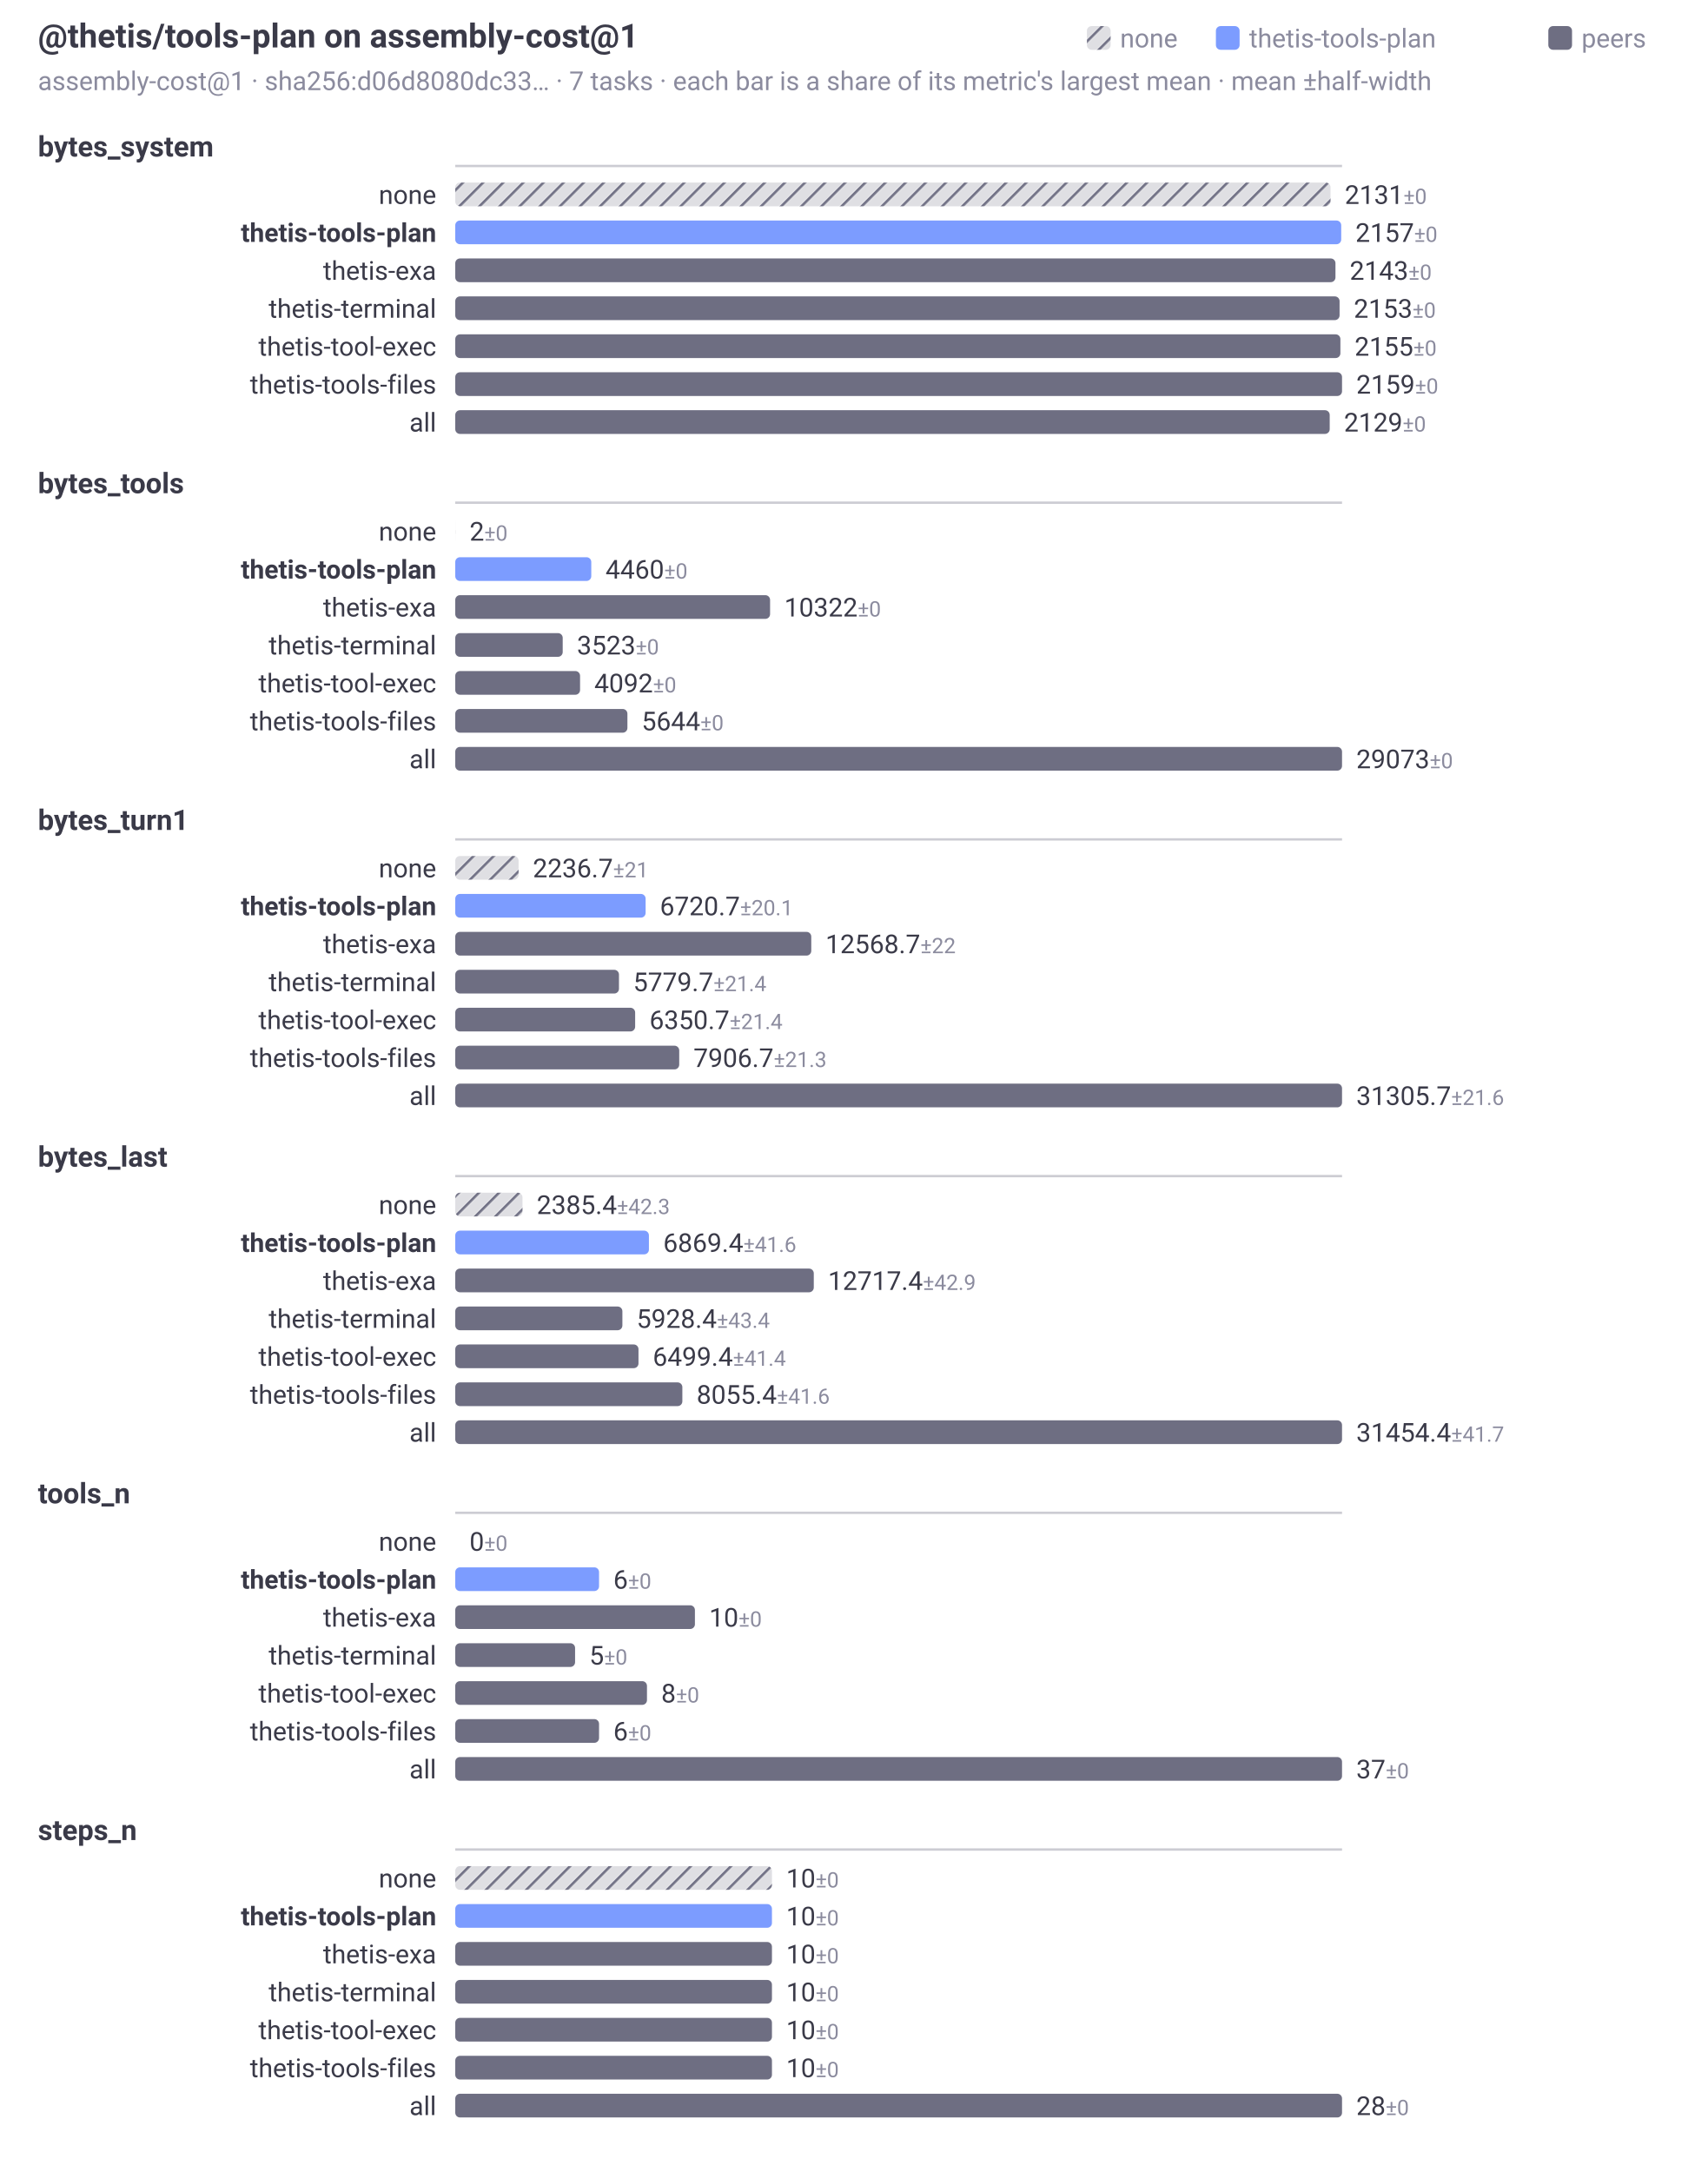
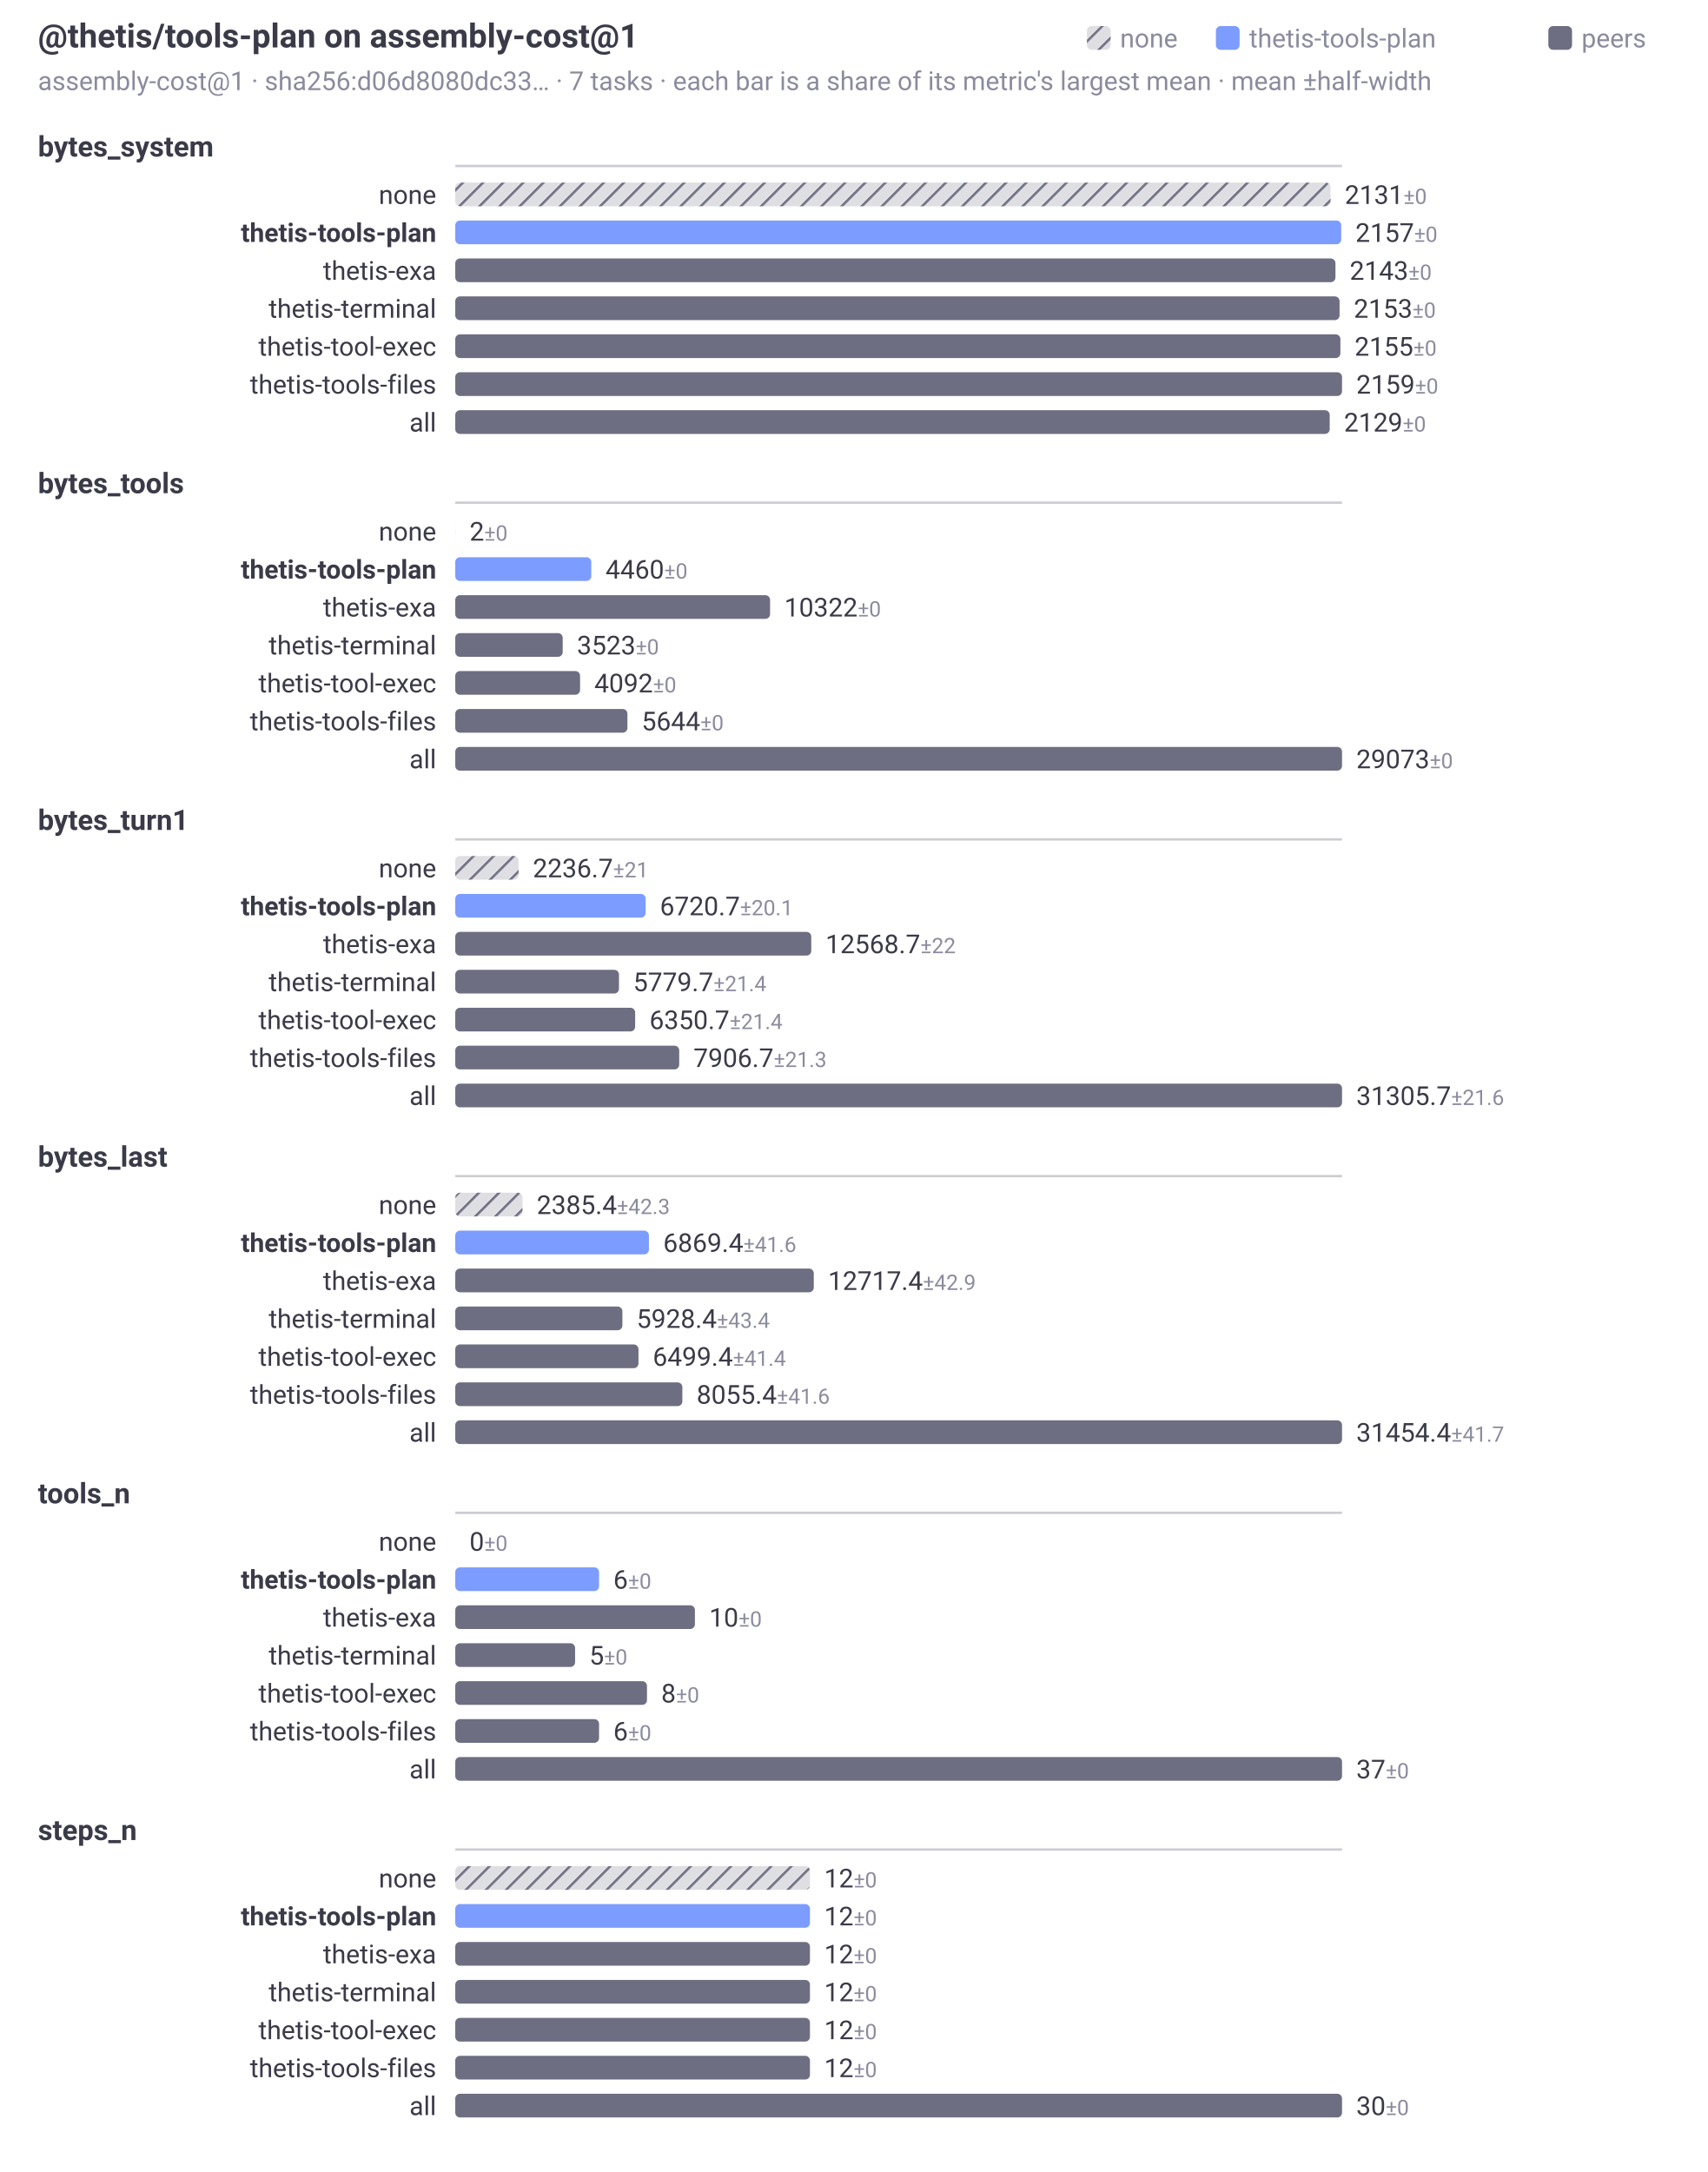
<svg xmlns="http://www.w3.org/2000/svg" width="720" height="916" viewBox="0 0 720 916" role="img" aria-labelledby="t d" font-family="system-ui, -apple-system, Segoe UI, Roboto, sans-serif">
  <style>.t{fill:#3a3a48}.f{fill:#8b8b9e}@media (prefers-color-scheme:dark){.t{fill:#d2d2dc}.f{fill:#9a9aae}}</style>
  <defs>
    <pattern id="hatch" width="6" height="6" patternUnits="userSpaceOnUse" patternTransform="rotate(45)">
      <rect width="6" height="6" fill="#6e6e82" fill-opacity="0.22" />
      <line x1="0" y1="0" x2="0" y2="6" stroke="#6e6e82" stroke-width="2" />
    </pattern>
  </defs>
  <text class="t" x="16" y="20" font-size="14" font-weight="600">@thetis/tools-plan on assembly-cost@1</text>
  <text class="f" x="16" y="38" font-size="11">assembly-cost@1 · sha256:d06d8080dc33… · 7 tasks · each bar is a share of its metric's largest mean · mean ±half-width</text>
  <rect x="653" y="11" width="10" height="10" rx="2" fill="#6e6e82" />
  <text class="f" x="667" y="20" font-size="11">peers</text>
  <rect x="512.8" y="11" width="10" height="10" rx="2" fill="#7c9cff" />
  <text class="f" x="526.8" y="20" font-size="11">thetis-tools-plan</text>
  <rect x="458.4" y="11" width="10" height="10" rx="2" fill="url(#hatch)" />
  <text class="f" x="472.4" y="20" font-size="11">none</text>
  <text class="t" x="16" y="66" font-size="12" font-weight="600">bytes_system</text>
  <line x1="192" y1="70" x2="566" y2="70" stroke="#6e6e82" stroke-opacity="0.35" stroke-width="1" />
  <text class="t" x="184" y="86" font-size="11" text-anchor="end">none</text>
  <rect x="192" y="77" width="369.15" height="10" rx="2" fill="url(#hatch)" />
  <text class="t" x="567.15" y="86" font-size="11">2131<tspan class="f" font-size="9"> ±0</tspan>
  </text>
  <text class="t" x="184" y="102" font-size="11" text-anchor="end" font-weight="600">thetis-tools-plan</text>
  <rect x="192" y="93" width="373.65" height="10" rx="2" fill="#7c9cff" />
  <text class="t" x="571.65" y="102" font-size="11">2157<tspan class="f" font-size="9"> ±0</tspan>
  </text>
  <text class="t" x="184" y="118" font-size="11" text-anchor="end">thetis-exa</text>
  <rect x="192" y="109" width="371.23" height="10" rx="2" fill="#6e6e82" />
  <text class="t" x="569.23" y="118" font-size="11">2143<tspan class="f" font-size="9"> ±0</tspan>
  </text>
  <text class="t" x="184" y="134" font-size="11" text-anchor="end">thetis-terminal</text>
  <rect x="192" y="125" width="372.96" height="10" rx="2" fill="#6e6e82" />
  <text class="t" x="570.96" y="134" font-size="11">2153<tspan class="f" font-size="9"> ±0</tspan>
  </text>
  <text class="t" x="184" y="150" font-size="11" text-anchor="end">thetis-tool-exec</text>
  <rect x="192" y="141" width="373.31" height="10" rx="2" fill="#6e6e82" />
  <text class="t" x="571.31" y="150" font-size="11">2155<tspan class="f" font-size="9"> ±0</tspan>
  </text>
  <text class="t" x="184" y="166" font-size="11" text-anchor="end">thetis-tools-files</text>
  <rect x="192" y="157" width="374" height="10" rx="2" fill="#6e6e82" />
  <text class="t" x="572" y="166" font-size="11">2159<tspan class="f" font-size="9"> ±0</tspan>
  </text>
  <text class="t" x="184" y="182" font-size="11" text-anchor="end">all</text>
  <rect x="192" y="173" width="368.8" height="10" rx="2" fill="#6e6e82" />
  <text class="t" x="566.8" y="182" font-size="11">2129<tspan class="f" font-size="9"> ±0</tspan>
  </text>
  <text class="t" x="16" y="208" font-size="12" font-weight="600">bytes_tools</text>
  <line x1="192" y1="212" x2="566" y2="212" stroke="#6e6e82" stroke-opacity="0.35" stroke-width="1" />
  <text class="t" x="184" y="228" font-size="11" text-anchor="end">none</text>
  <rect x="192" y="219" width="0.03" height="10" rx="2" fill="url(#hatch)" />
  <text class="t" x="198.03" y="228" font-size="11">2<tspan class="f" font-size="9"> ±0</tspan>
  </text>
  <text class="t" x="184" y="244" font-size="11" text-anchor="end" font-weight="600">thetis-tools-plan</text>
  <rect x="192" y="235" width="57.37" height="10" rx="2" fill="#7c9cff" />
  <text class="t" x="255.37" y="244" font-size="11">4460<tspan class="f" font-size="9"> ±0</tspan>
  </text>
  <text class="t" x="184" y="260" font-size="11" text-anchor="end">thetis-exa</text>
  <rect x="192" y="251" width="132.78" height="10" rx="2" fill="#6e6e82" />
  <text class="t" x="330.78" y="260" font-size="11">10322<tspan class="f" font-size="9"> ±0</tspan>
  </text>
  <text class="t" x="184" y="276" font-size="11" text-anchor="end">thetis-terminal</text>
  <rect x="192" y="267" width="45.32" height="10" rx="2" fill="#6e6e82" />
  <text class="t" x="243.32" y="276" font-size="11">3523<tspan class="f" font-size="9"> ±0</tspan>
  </text>
  <text class="t" x="184" y="292" font-size="11" text-anchor="end">thetis-tool-exec</text>
  <rect x="192" y="283" width="52.64" height="10" rx="2" fill="#6e6e82" />
  <text class="t" x="250.64" y="292" font-size="11">4092<tspan class="f" font-size="9"> ±0</tspan>
  </text>
  <text class="t" x="184" y="308" font-size="11" text-anchor="end">thetis-tools-files</text>
  <rect x="192" y="299" width="72.61" height="10" rx="2" fill="#6e6e82" />
  <text class="t" x="270.61" y="308" font-size="11">5644<tspan class="f" font-size="9"> ±0</tspan>
  </text>
  <text class="t" x="184" y="324" font-size="11" text-anchor="end">all</text>
  <rect x="192" y="315" width="374" height="10" rx="2" fill="#6e6e82" />
  <text class="t" x="572" y="324" font-size="11">29073<tspan class="f" font-size="9"> ±0</tspan>
  </text>
  <text class="t" x="16" y="350" font-size="12" font-weight="600">bytes_turn1</text>
  <line x1="192" y1="354" x2="566" y2="354" stroke="#6e6e82" stroke-opacity="0.35" stroke-width="1" />
  <text class="t" x="184" y="370" font-size="11" text-anchor="end">none</text>
  <rect x="192" y="361" width="26.72" height="10" rx="2" fill="url(#hatch)" />
  <text class="t" x="224.72" y="370" font-size="11">2236.7<tspan class="f" font-size="9"> ±21</tspan>
  </text>
  <text class="t" x="184" y="386" font-size="11" text-anchor="end" font-weight="600">thetis-tools-plan</text>
  <rect x="192" y="377" width="80.29" height="10" rx="2" fill="#7c9cff" />
  <text class="t" x="278.29" y="386" font-size="11">6720.7<tspan class="f" font-size="9"> ±20.1</tspan>
  </text>
  <text class="t" x="184" y="402" font-size="11" text-anchor="end">thetis-exa</text>
  <rect x="192" y="393" width="150.15" height="10" rx="2" fill="#6e6e82" />
  <text class="t" x="348.15" y="402" font-size="11">12568.7<tspan class="f" font-size="9"> ±22</tspan>
  </text>
  <text class="t" x="184" y="418" font-size="11" text-anchor="end">thetis-terminal</text>
  <rect x="192" y="409" width="69.05" height="10" rx="2" fill="#6e6e82" />
  <text class="t" x="267.05" y="418" font-size="11">5779.7<tspan class="f" font-size="9"> ±21.4</tspan>
  </text>
  <text class="t" x="184" y="434" font-size="11" text-anchor="end">thetis-tool-exec</text>
  <rect x="192" y="425" width="75.87" height="10" rx="2" fill="#6e6e82" />
  <text class="t" x="273.87" y="434" font-size="11">6350.7<tspan class="f" font-size="9"> ±21.4</tspan>
  </text>
  <text class="t" x="184" y="450" font-size="11" text-anchor="end">thetis-tools-files</text>
  <rect x="192" y="441" width="94.46" height="10" rx="2" fill="#6e6e82" />
  <text class="t" x="292.46" y="450" font-size="11">7906.7<tspan class="f" font-size="9"> ±21.3</tspan>
  </text>
  <text class="t" x="184" y="466" font-size="11" text-anchor="end">all</text>
  <rect x="192" y="457" width="374" height="10" rx="2" fill="#6e6e82" />
  <text class="t" x="572" y="466" font-size="11">31305.7<tspan class="f" font-size="9"> ±21.6</tspan>
  </text>
  <text class="t" x="16" y="492" font-size="12" font-weight="600">bytes_last</text>
  <line x1="192" y1="496" x2="566" y2="496" stroke="#6e6e82" stroke-opacity="0.35" stroke-width="1" />
  <text class="t" x="184" y="512" font-size="11" text-anchor="end">none</text>
  <rect x="192" y="503" width="28.36" height="10" rx="2" fill="url(#hatch)" />
  <text class="t" x="226.36" y="512" font-size="11">2385.4<tspan class="f" font-size="9"> ±42.3</tspan>
  </text>
  <text class="t" x="184" y="528" font-size="11" text-anchor="end" font-weight="600">thetis-tools-plan</text>
  <rect x="192" y="519" width="81.68" height="10" rx="2" fill="#7c9cff" />
  <text class="t" x="279.68" y="528" font-size="11">6869.4<tspan class="f" font-size="9"> ±41.6</tspan>
  </text>
  <text class="t" x="184" y="544" font-size="11" text-anchor="end">thetis-exa</text>
  <rect x="192" y="535" width="151.21" height="10" rx="2" fill="#6e6e82" />
  <text class="t" x="349.21" y="544" font-size="11">12717.4<tspan class="f" font-size="9"> ±42.9</tspan>
  </text>
  <text class="t" x="184" y="560" font-size="11" text-anchor="end">thetis-terminal</text>
  <rect x="192" y="551" width="70.49" height="10" rx="2" fill="#6e6e82" />
  <text class="t" x="268.49" y="560" font-size="11">5928.4<tspan class="f" font-size="9"> ±43.4</tspan>
  </text>
  <text class="t" x="184" y="576" font-size="11" text-anchor="end">thetis-tool-exec</text>
  <rect x="192" y="567" width="77.28" height="10" rx="2" fill="#6e6e82" />
  <text class="t" x="275.28" y="576" font-size="11">6499.4<tspan class="f" font-size="9"> ±41.4</tspan>
  </text>
  <text class="t" x="184" y="592" font-size="11" text-anchor="end">thetis-tools-files</text>
  <rect x="192" y="583" width="95.78" height="10" rx="2" fill="#6e6e82" />
  <text class="t" x="293.78" y="592" font-size="11">8055.4<tspan class="f" font-size="9"> ±41.6</tspan>
  </text>
  <text class="t" x="184" y="608" font-size="11" text-anchor="end">all</text>
  <rect x="192" y="599" width="374" height="10" rx="2" fill="#6e6e82" />
  <text class="t" x="572" y="608" font-size="11">31454.4<tspan class="f" font-size="9"> ±41.7</tspan>
  </text>
  <text class="t" x="16" y="634" font-size="12" font-weight="600">tools_n</text>
  <line x1="192" y1="638" x2="566" y2="638" stroke="#6e6e82" stroke-opacity="0.35" stroke-width="1" />
  <text class="t" x="184" y="654" font-size="11" text-anchor="end">none</text>
  <rect x="192" y="645" width="0" height="10" rx="2" fill="url(#hatch)" />
  <text class="t" x="198" y="654" font-size="11">0<tspan class="f" font-size="9"> ±0</tspan>
  </text>
  <text class="t" x="184" y="670" font-size="11" text-anchor="end" font-weight="600">thetis-tools-plan</text>
  <rect x="192" y="661" width="60.65" height="10" rx="2" fill="#7c9cff" />
  <text class="t" x="258.65" y="670" font-size="11">6<tspan class="f" font-size="9"> ±0</tspan>
  </text>
  <text class="t" x="184" y="686" font-size="11" text-anchor="end">thetis-exa</text>
  <rect x="192" y="677" width="101.08" height="10" rx="2" fill="#6e6e82" />
  <text class="t" x="299.08" y="686" font-size="11">10<tspan class="f" font-size="9"> ±0</tspan>
  </text>
  <text class="t" x="184" y="702" font-size="11" text-anchor="end">thetis-terminal</text>
  <rect x="192" y="693" width="50.54" height="10" rx="2" fill="#6e6e82" />
  <text class="t" x="248.54" y="702" font-size="11">5<tspan class="f" font-size="9"> ±0</tspan>
  </text>
  <text class="t" x="184" y="718" font-size="11" text-anchor="end">thetis-tool-exec</text>
  <rect x="192" y="709" width="80.86" height="10" rx="2" fill="#6e6e82" />
  <text class="t" x="278.86" y="718" font-size="11">8<tspan class="f" font-size="9"> ±0</tspan>
  </text>
  <text class="t" x="184" y="734" font-size="11" text-anchor="end">thetis-tools-files</text>
  <rect x="192" y="725" width="60.65" height="10" rx="2" fill="#6e6e82" />
  <text class="t" x="258.65" y="734" font-size="11">6<tspan class="f" font-size="9"> ±0</tspan>
  </text>
  <text class="t" x="184" y="750" font-size="11" text-anchor="end">all</text>
  <rect x="192" y="741" width="374" height="10" rx="2" fill="#6e6e82" />
  <text class="t" x="572" y="750" font-size="11">37<tspan class="f" font-size="9"> ±0</tspan>
  </text>
  <text class="t" x="16" y="776" font-size="12" font-weight="600">steps_n</text>
  <line x1="192" y1="780" x2="566" y2="780" stroke="#6e6e82" stroke-opacity="0.35" stroke-width="1" />
  <text class="t" x="184" y="796" font-size="11" text-anchor="end">none</text>
-   <rect x="192" y="787" width="133.57" height="10" rx="2" fill="url(#hatch)" />
-   <text class="t" x="331.57" y="796" font-size="11">10<tspan class="f" font-size="9"> ±0</tspan>
+   <rect x="192" y="787" width="149.6" height="10" rx="2" fill="url(#hatch)" />
+   <text class="t" x="347.6" y="796" font-size="11">12<tspan class="f" font-size="9"> ±0</tspan>
  </text>
  <text class="t" x="184" y="812" font-size="11" text-anchor="end" font-weight="600">thetis-tools-plan</text>
-   <rect x="192" y="803" width="133.57" height="10" rx="2" fill="#7c9cff" />
-   <text class="t" x="331.57" y="812" font-size="11">10<tspan class="f" font-size="9"> ±0</tspan>
+   <rect x="192" y="803" width="149.6" height="10" rx="2" fill="#7c9cff" />
+   <text class="t" x="347.6" y="812" font-size="11">12<tspan class="f" font-size="9"> ±0</tspan>
  </text>
  <text class="t" x="184" y="828" font-size="11" text-anchor="end">thetis-exa</text>
-   <rect x="192" y="819" width="133.57" height="10" rx="2" fill="#6e6e82" />
-   <text class="t" x="331.57" y="828" font-size="11">10<tspan class="f" font-size="9"> ±0</tspan>
+   <rect x="192" y="819" width="149.6" height="10" rx="2" fill="#6e6e82" />
+   <text class="t" x="347.6" y="828" font-size="11">12<tspan class="f" font-size="9"> ±0</tspan>
  </text>
  <text class="t" x="184" y="844" font-size="11" text-anchor="end">thetis-terminal</text>
-   <rect x="192" y="835" width="133.57" height="10" rx="2" fill="#6e6e82" />
-   <text class="t" x="331.57" y="844" font-size="11">10<tspan class="f" font-size="9"> ±0</tspan>
+   <rect x="192" y="835" width="149.6" height="10" rx="2" fill="#6e6e82" />
+   <text class="t" x="347.6" y="844" font-size="11">12<tspan class="f" font-size="9"> ±0</tspan>
  </text>
  <text class="t" x="184" y="860" font-size="11" text-anchor="end">thetis-tool-exec</text>
-   <rect x="192" y="851" width="133.57" height="10" rx="2" fill="#6e6e82" />
-   <text class="t" x="331.57" y="860" font-size="11">10<tspan class="f" font-size="9"> ±0</tspan>
+   <rect x="192" y="851" width="149.6" height="10" rx="2" fill="#6e6e82" />
+   <text class="t" x="347.6" y="860" font-size="11">12<tspan class="f" font-size="9"> ±0</tspan>
  </text>
  <text class="t" x="184" y="876" font-size="11" text-anchor="end">thetis-tools-files</text>
-   <rect x="192" y="867" width="133.57" height="10" rx="2" fill="#6e6e82" />
-   <text class="t" x="331.57" y="876" font-size="11">10<tspan class="f" font-size="9"> ±0</tspan>
+   <rect x="192" y="867" width="149.6" height="10" rx="2" fill="#6e6e82" />
+   <text class="t" x="347.6" y="876" font-size="11">12<tspan class="f" font-size="9"> ±0</tspan>
  </text>
  <text class="t" x="184" y="892" font-size="11" text-anchor="end">all</text>
  <rect x="192" y="883" width="374" height="10" rx="2" fill="#6e6e82" />
-   <text class="t" x="572" y="892" font-size="11">28<tspan class="f" font-size="9"> ±0</tspan>
+   <text class="t" x="572" y="892" font-size="11">30<tspan class="f" font-size="9"> ±0</tspan>
  </text>
</svg>
